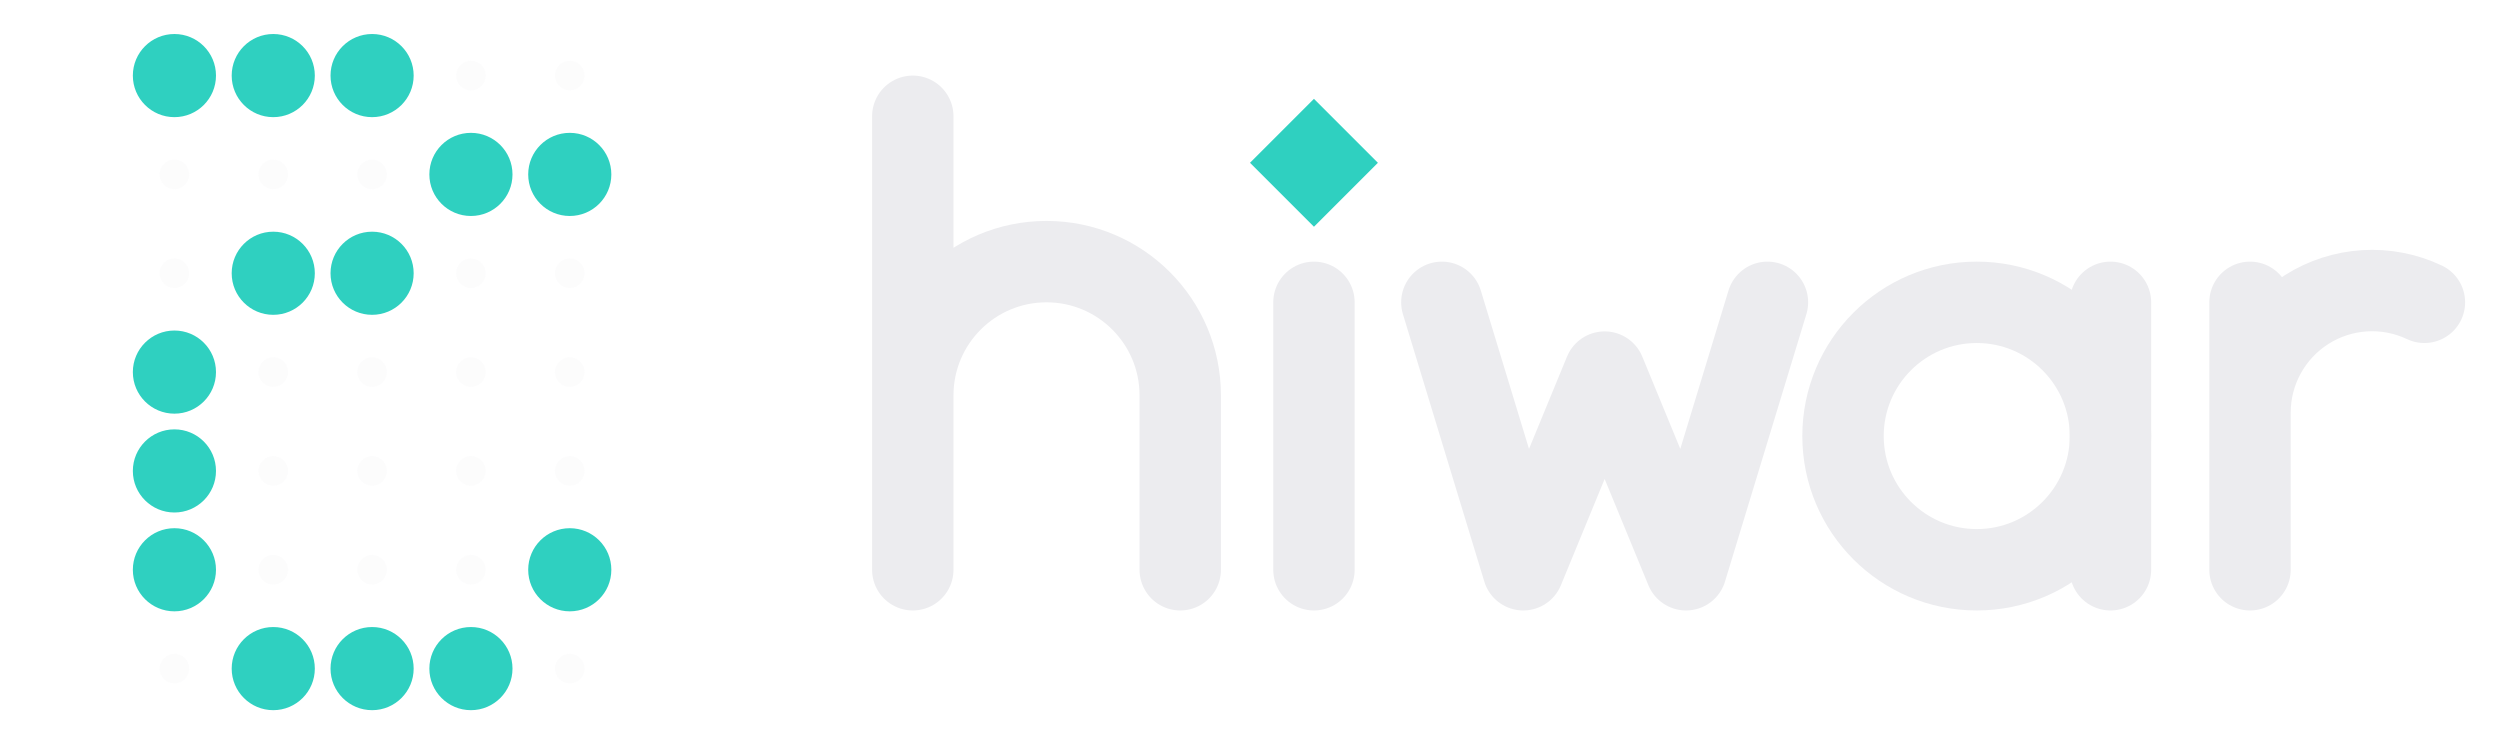
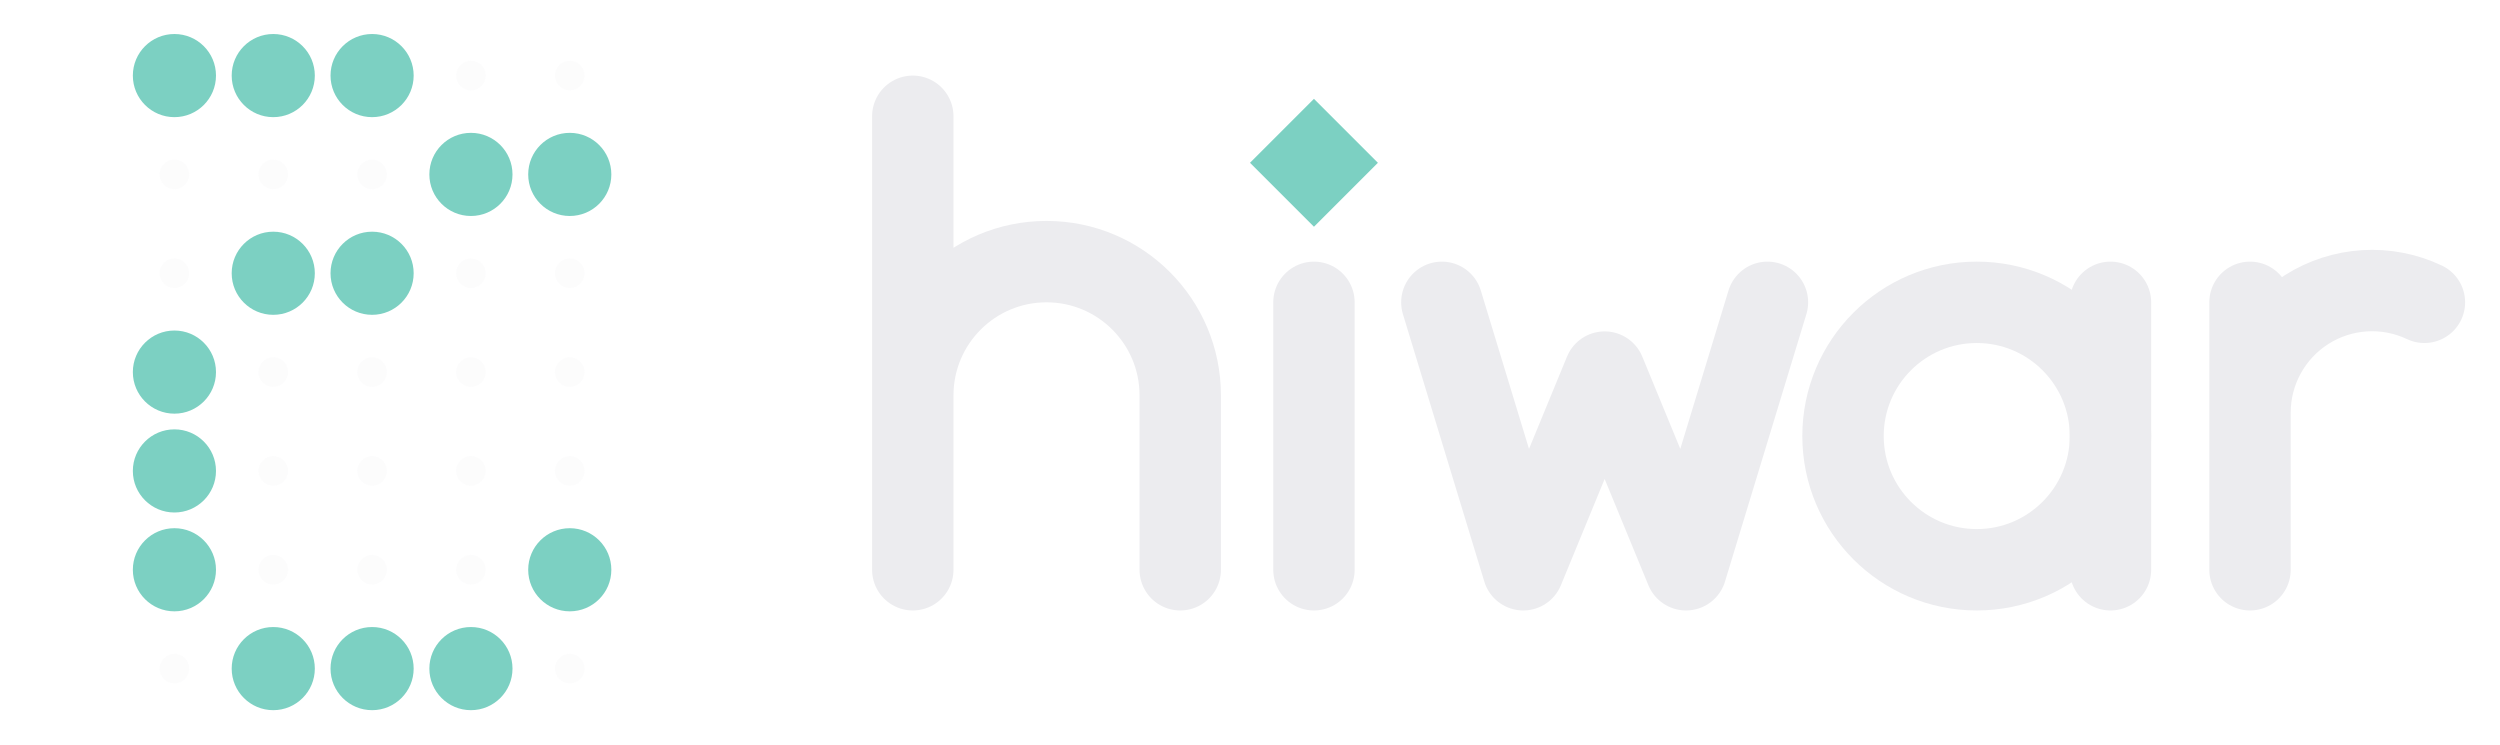
<svg xmlns="http://www.w3.org/2000/svg" viewBox="0 0 860 256">
-   <circle cx="60.0" cy="26.0" r="14.3" fill="#2fd0c0" />
-   <circle cx="94.0" cy="26.0" r="14.3" fill="#2fd0c0" />
-   <circle cx="128.0" cy="26.0" r="14.3" fill="#2fd0c0" />
+   <circle cx="60.0" cy="26.0" r="14.3" fill="#7cd0c2" />
+   <circle cx="94.0" cy="26.0" r="14.3" fill="#7cd0c2" />
+   <circle cx="128.0" cy="26.0" r="14.3" fill="#7cd0c2" />
  <circle cx="162.0" cy="26.0" r="5.1" fill="#ececef" opacity=".16" />
  <circle cx="196.0" cy="26.0" r="5.1" fill="#ececef" opacity=".16" />
  <circle cx="60.0" cy="60.0" r="5.1" fill="#ececef" opacity=".16" />
  <circle cx="94.0" cy="60.0" r="5.1" fill="#ececef" opacity=".16" />
  <circle cx="128.0" cy="60.0" r="5.1" fill="#ececef" opacity=".16" />
-   <circle cx="162.0" cy="60.0" r="14.3" fill="#2fd0c0" />
-   <circle cx="196.0" cy="60.0" r="14.3" fill="#2fd0c0" />
+   <circle cx="162.0" cy="60.0" r="14.3" fill="#7cd0c2" />
+   <circle cx="196.0" cy="60.0" r="14.3" fill="#7cd0c2" />
  <circle cx="60.0" cy="94.0" r="5.1" fill="#ececef" opacity=".16" />
-   <circle cx="94.0" cy="94.0" r="14.3" fill="#2fd0c0" />
-   <circle cx="128.0" cy="94.0" r="14.3" fill="#2fd0c0" />
+   <circle cx="94.0" cy="94.0" r="14.3" fill="#7cd0c2" />
+   <circle cx="128.0" cy="94.0" r="14.3" fill="#7cd0c2" />
  <circle cx="162.0" cy="94.0" r="5.1" fill="#ececef" opacity=".16" />
  <circle cx="196.0" cy="94.0" r="5.1" fill="#ececef" opacity=".16" />
-   <circle cx="60.0" cy="128.0" r="14.3" fill="#2fd0c0" />
+   <circle cx="60.0" cy="128.0" r="14.3" fill="#7cd0c2" />
  <circle cx="94.0" cy="128.0" r="5.1" fill="#ececef" opacity=".16" />
  <circle cx="128.0" cy="128.0" r="5.1" fill="#ececef" opacity=".16" />
  <circle cx="162.0" cy="128.0" r="5.1" fill="#ececef" opacity=".16" />
  <circle cx="196.0" cy="128.0" r="5.1" fill="#ececef" opacity=".16" />
-   <circle cx="60.0" cy="162.0" r="14.3" fill="#2fd0c0" />
+   <circle cx="60.0" cy="162.0" r="14.3" fill="#7cd0c2" />
  <circle cx="94.0" cy="162.0" r="5.1" fill="#ececef" opacity=".16" />
  <circle cx="128.0" cy="162.0" r="5.1" fill="#ececef" opacity=".16" />
  <circle cx="162.0" cy="162.0" r="5.1" fill="#ececef" opacity=".16" />
  <circle cx="196.0" cy="162.0" r="5.1" fill="#ececef" opacity=".16" />
-   <circle cx="60.0" cy="196.0" r="14.3" fill="#2fd0c0" />
+   <circle cx="60.0" cy="196.0" r="14.3" fill="#7cd0c2" />
  <circle cx="94.0" cy="196.0" r="5.1" fill="#ececef" opacity=".16" />
  <circle cx="128.0" cy="196.0" r="5.1" fill="#ececef" opacity=".16" />
  <circle cx="162.0" cy="196.0" r="5.1" fill="#ececef" opacity=".16" />
-   <circle cx="196.0" cy="196.0" r="14.3" fill="#2fd0c0" />
+   <circle cx="196.0" cy="196.0" r="14.3" fill="#7cd0c2" />
  <circle cx="60.0" cy="230.0" r="5.1" fill="#ececef" opacity=".16" />
-   <circle cx="94.0" cy="230.0" r="14.3" fill="#2fd0c0" />
-   <circle cx="128.0" cy="230.0" r="14.3" fill="#2fd0c0" />
-   <circle cx="162.0" cy="230.0" r="14.3" fill="#2fd0c0" />
+   <circle cx="94.0" cy="230.0" r="14.3" fill="#7cd0c2" />
+   <circle cx="128.0" cy="230.0" r="14.3" fill="#7cd0c2" />
+   <circle cx="162.0" cy="230.0" r="14.3" fill="#7cd0c2" />
  <circle cx="196.0" cy="230.0" r="5.1" fill="#ececef" opacity=".16" />
  <g transform="translate(270 0)">
    <g fill="none" stroke="#ececef" stroke-width="28" stroke-linecap="round" stroke-linejoin="round">
      <path d="M44 40V196M44 136a46 46 0 0 1 92 0V196" />
      <path d="M182 104V196" />
      <path d="M226 104L254 196L282 128L310 196L338 104" />
      <circle cx="410" cy="150" r="46" />
      <path d="M456 104V196" />
      <path d="M504 196V104M504 142a42 42 0 0 1 60 -38" />
    </g>
-     <path d="M182 34L204 56L182 78L160 56Z" fill="#2fd0c0" />
+     <path d="M182 34L204 56L182 78L160 56Z" fill="#7cd0c2" />
  </g>
</svg>
